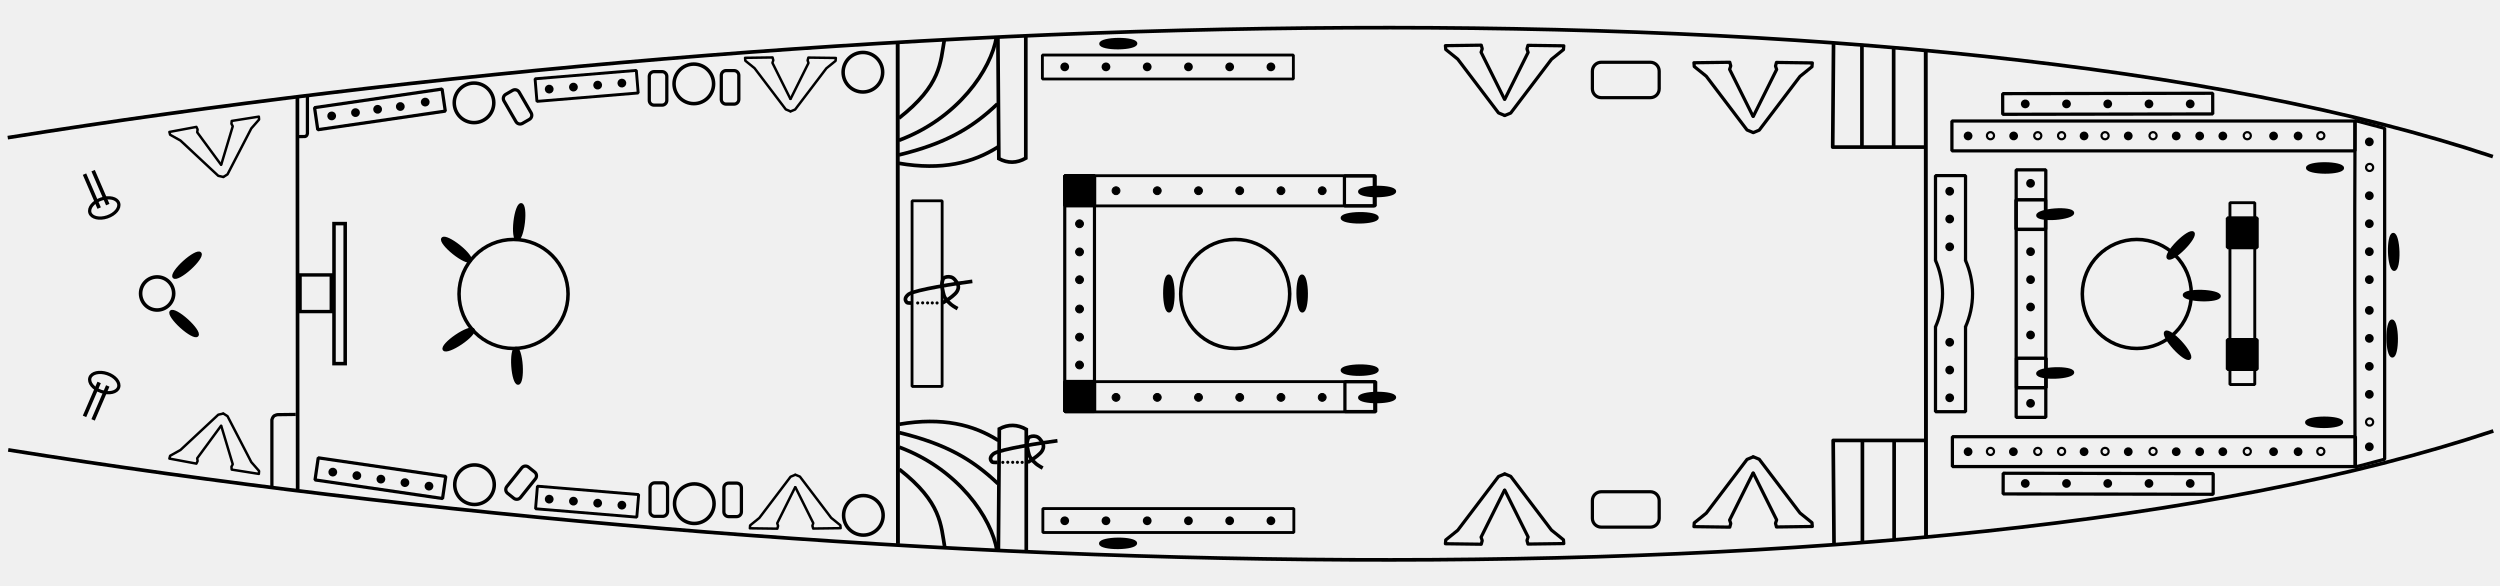
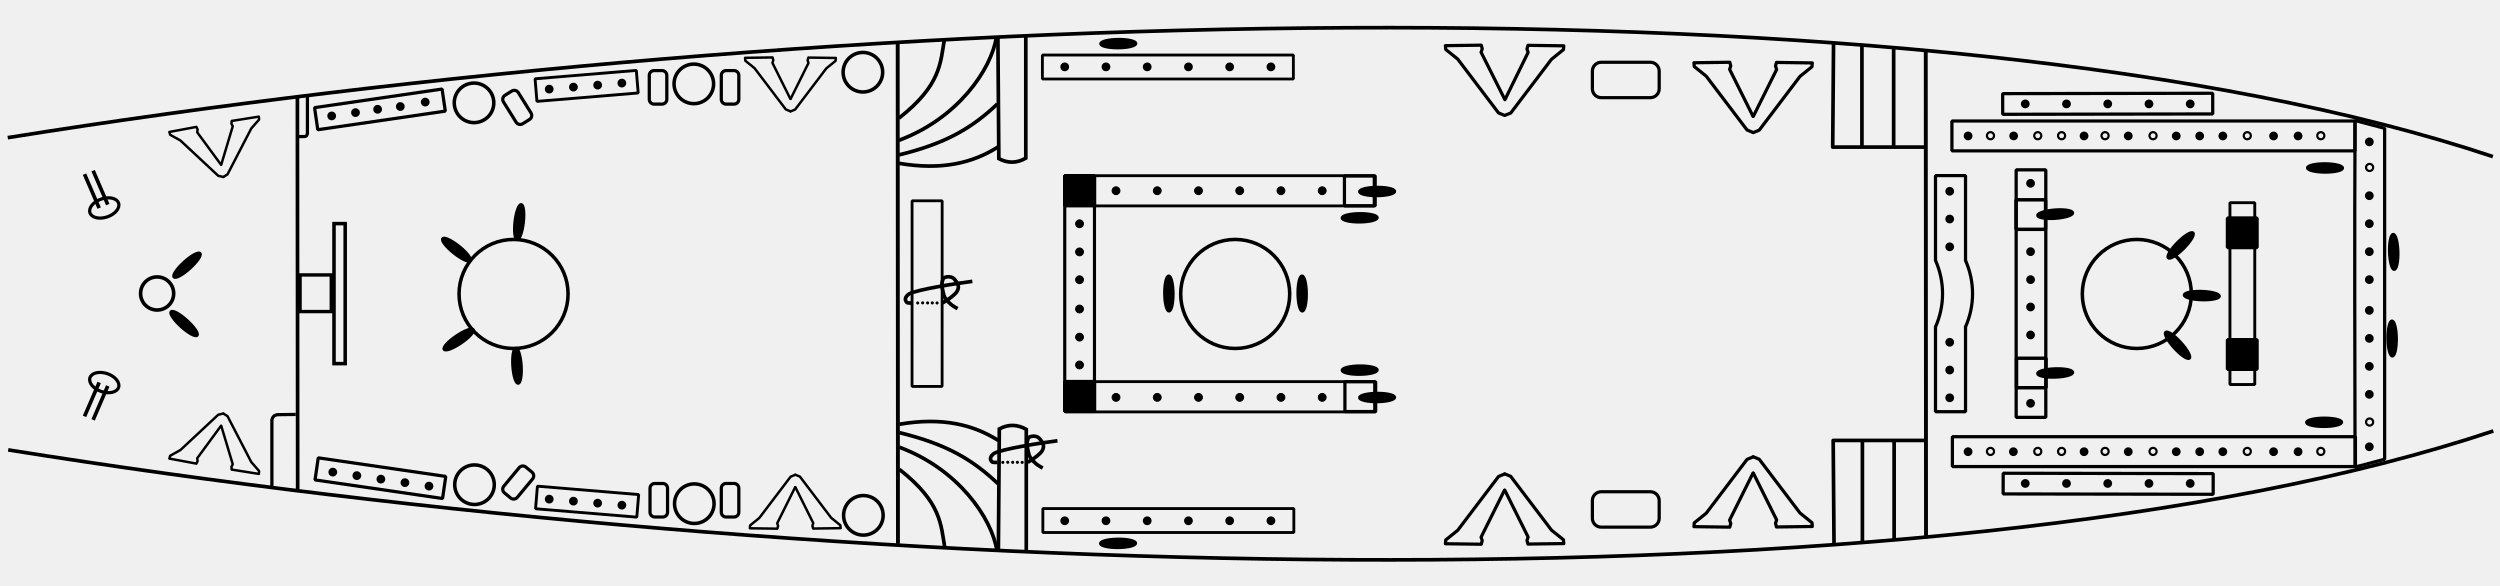
<svg xmlns="http://www.w3.org/2000/svg" xmlns:ns2="https://github.com/jolaf/rigging" xmlns:xlink="http://www.w3.org/1999/xlink" viewBox="-2 -7 679 159" version="1.1" id="svg993" width="724.267" height="169.6">
  <defs id="defs4">
    <ellipse cx="3.207" cy="-579.798" rx="1.126" ry="4.735" id="the_ellipse" style="fill:#000000;fill-rule:evenodd;stroke:#000000;stroke-width:0.88;stroke-linecap:round;stroke-linejoin:round" transform="rotate(89.50973)" />
    <circle style="fill:none;fill-rule:evenodd;stroke:#000000;stroke-width:0.962;stroke-miterlimit:0" id="circle4449" cx="160.871" cy="398.091" r="5.371" />
    <rect id="deckMask" width="220.711" height="146.642" x="277.269" y="-0.809" />
    <circle r="0.974" cy="44.504" cx="602.827" id="nagel-hole" style="fill:none;fill-opacity:1;fill-rule:evenodd;stroke:#000000;stroke-width:0.601;stroke-miterlimit:0;stroke-dasharray:none" transform="rotate(-8.297298)" />
    <circle transform="rotate(-8.297298)" style="fill:#000000;fill-opacity:1;fill-rule:evenodd;stroke:#000000;stroke-width:0.882;stroke-miterlimit:0;stroke-dasharray:none" id="nagel" cx="568.584" cy="234.162" r="0.759" />
+     <rect rx="2.4" y="138.702" x="650.73" height="9.613" width="18.143" id="rect_big" style="fill:#ffffff;fill-opacity:0.001;fill-rule:evenodd;stroke:#000000;stroke-width:0.88;stroke-linecap:round;stroke-linejoin:round" />
+     <rect rx="1.3" y="135.08" x="624.196" height="9.104" width="4.761" id="rect_small" style="fill:#ffffff;fill-opacity:0.001;fill-rule:evenodd;stroke:#000000;stroke-width:0.88;stroke-miterlimit:0.3" />
    <symbol id="mastMask">
      <path d="m 425.113,59.525 c 26.5,26.5 26.5,26.5 26.5,26.5 z" id="path89" />
      <path d="m 451.613,59.525 c -26.5,26.5 -26.5,26.5 -26.5,26.5 z" id="path91" />
    </symbol>
  </defs>
  <g id="layer1" style="display:inline">
    <path id="path4304" d="m 78.845,125.846 -0.072,-106.605" style="fill:none;fill-rule:evenodd;stroke:#000000;stroke-width:1px" />
    <path style="fill:none;fill-rule:evenodd;stroke:#000000;stroke-width:1.056px" d="M 241.884,140.713 241.814,4.288" id="path4288" />
    <path style="fill:none;fill-rule:evenodd;stroke:#000000;stroke-width:0.88;stroke-miterlimit:0" d="m 645.67,27.857 -8.036,-2.125 c -0.162,31.116 -0.062,65.644 0,94.118 l 8.036,-2.125 c 0,-29.956 0,-59.912 0,-89.868 z" id="path4294" />
    <path style="fill:none;fill-rule:evenodd;stroke:#000000;stroke-width:0.88" d="m 81.496,18.931 v 10.38 c -0.175,0.713 -0.438,0.672 -0.685,0.766 l -2.226,0.035" id="path4306" />
    <ellipse style="fill:none;stroke:#000000;stroke-width:0.98;stroke-miterlimit:0.3" id="path4314" cx="40.678" cy="72.707" rx="4.495" ry="4.495" />
    <rect style="fill:none;fill-rule:evenodd;stroke:#000000;stroke-width:0.921" id="rect4317" width="8.482" height="9.949" x="79.496" y="67.672" />
    <rect style="fill:none;fill-rule:evenodd;stroke:#000000;stroke-width:0.961" id="rect4322" width="3.041" height="38.031" x="88.712" y="53.73" />
    <g id="g4332" transform="translate(-36.91926,-367.6302)">
      <path style="fill:none;fill-rule:evenodd;stroke:#000000;stroke-width:0.767;stroke-miterlimit:0" d="m 290.809,415.168 h -8.168 c -0.004,16.806 -0.007,33.613 -0.011,50.419 h 8.168 c 0.004,-16.806 0.007,-33.613 0.011,-50.419 z" id="path4247" />
    </g>
    <path id="path4336" d="m 295.259,104.764 h -8.075 c 0,-21.34 0,-42.68 0,-64.019 h 8.075 c 0,21.34 0,42.68 0,64.019 z" style="fill:none;fill-rule:evenodd;stroke:#000000;stroke-width:0.86;stroke-miterlimit:0" />
    <g id="g4318" transform="translate(-19.5195,-367.6302)">
      <g id="g4299">
        <path style="fill:none;fill-rule:evenodd;stroke:#000000;stroke-width:0.882;stroke-miterlimit:0" d="m 543.2,431.437 v -23.112 h 8.158 v 23.15" id="path4201" />
        <path id="path4211" d="m 551.285,431.226 c 1.304,2.875 1.979,5.997 1.979,9.164 0,3.167 -0.675,6.288 -1.979,9.164" style="fill:none;fill-rule:evenodd;stroke:#000000;stroke-width:0.88;stroke-linejoin:round;stroke-miterlimit:0" />
      </g>
      <g transform="matrix(1,0,0,-1,-1.332961e-5,880.7794)" id="g4305">
        <path id="path4308" d="m 543.2,431.437 v -23.112 h 8.158 v 23.15" style="fill:none;fill-rule:evenodd;stroke:#000000;stroke-width:0.882;stroke-miterlimit:0" />
        <path id="path4312" d="m 543.138,431.226 c 1.304,2.875 1.979,5.997 1.979,9.164 0,3.167 -0.675,6.288 -1.979,9.164" style="fill:none;fill-rule:evenodd;stroke:#000000;stroke-width:0.88;stroke-linejoin:round;stroke-miterlimit:0" />
      </g>
    </g>
    <rect style="fill:none;fill-rule:evenodd;stroke:#000000;stroke-width:0.888;stroke-miterlimit:0" id="rect4326" width="8.047" height="67.236" x="545.591" y="39.122" />
    <circle style="fill:none;fill-rule:evenodd;stroke:#000000;stroke-width:0.962;stroke-miterlimit:0" id="path4330" cx="578.359" cy="72.838" r="14.805" />
    <rect style="fill:none;fill-rule:evenodd;stroke:#000000;stroke-width:0.79;stroke-miterlimit:0" id="rect4333" width="6.742" height="49.382" x="603.653" y="48.055" />
    <path id="path4412" d="m 71.845,125.611 v -18.614 c 0.389,-1.278 0.973,-1.205 1.523,-1.374 l 4.95,-0.062" style="fill:none;fill-rule:evenodd;stroke:#000000;stroke-width:0.88" />
    <circle r="14.805" cy="72.838" cx="333.481" id="circle327" style="fill:none;fill-rule:evenodd;stroke:#000000;stroke-width:0.962;stroke-miterlimit:0" />
    <circle style="fill:none;fill-rule:evenodd;stroke:#000000;stroke-width:0.962;stroke-miterlimit:0" id="circle329" cx="137.481" cy="72.838" r="14.805" />
    <g id="g4449">
      <g style="fill:none;stroke:#000000;stroke-opacity:1" transform="translate(-36.91926,-367.6302)" id="portDrawing">
        <path id="path4399" d="M 37.019,398.018 C 260,362.362 560,352.362 711.979,403.161" style="fill:none;fill-rule:evenodd;stroke:#000000;stroke-width:1px;stroke-opacity:1" />
        <path id="path4286" d="m 305.95,370.636 0.253,33.082 c 2.441,1.306 4.882,1.261 7.324,-0.126 V 370.257" style="fill:none;fill-rule:evenodd;stroke:#000000;stroke-width:1px;stroke-opacity:1" />
        <path id="path4296" d="m 279.055,392.733 c 11.483,-8.995 11.262,-15.064 12.374,-21.466" style="fill:none;fill-rule:evenodd;stroke:#000000;stroke-width:1px;stroke-opacity:1" />
        <path id="path4298" d="m 279.055,398.746 c 16.006,-5.945 25.097,-19.221 26.517,-28.111" style="fill:none;fill-rule:evenodd;stroke:#000000;stroke-width:1px;stroke-opacity:1" />
        <path id="path4300" d="m 279.055,402.708 c 12.562,-3.067 19.688,-7.145 26.769,-13.858" style="fill:none;fill-rule:evenodd;stroke:#000000;stroke-width:1px;stroke-opacity:1" />
        <path id="path4302" d="m 279.055,404.981 c 11.722,2.006 20.149,-0.133 26.895,-4.419" style="fill:none;fill-rule:evenodd;stroke:#000000;stroke-width:1px;stroke-opacity:1" />
        <rect y="393.496" x="565.06" height="8.108" width="109.463" id="rect4158" style="fill:none;fill-rule:evenodd;stroke:#000000;stroke-width:0.88;stroke-miterlimit:0;stroke-opacity:1" />
        <rect transform="matrix(0.9999985,-0.00173311,0.00207909,0.9999978,0,0)" y="387.063" x="578.039" height="5.615" width="57.042" id="rect4272" style="fill:none;fill-rule:evenodd;stroke:#000000;stroke-width:0.88;stroke-linecap:round;stroke-miterlimit:0;stroke-opacity:1" />
        <rect style="fill:none;fill-rule:evenodd;stroke:#000000;stroke-width:0.777;stroke-miterlimit:0;stroke-opacity:1" id="rect4231" width="84.366" height="8.21" x="324.103" y="408.345" />
        <rect y="375.577" x="318.031" height="6.51" width="68.166" id="rect4238" style="fill:none;fill-rule:evenodd;stroke:#000000;stroke-width:0.777;stroke-miterlimit:0;stroke-opacity:1" />
        <rect transform="rotate(-4.735125)" y="395.605" x="148.093" height="6.154" width="27.593" id="rect4267" style="fill:none;fill-rule:evenodd;stroke:#000000;stroke-width:0.787;stroke-miterlimit:0;stroke-opacity:1" />
        <rect transform="rotate(-8.297298)" style="fill:none;fill-rule:evenodd;stroke:#000000;stroke-width:0.88;stroke-miterlimit:0;stroke-opacity:1" id="rect4281" width="35" height="6.061" x="62.831" y="403.152" />
        <rect y="414.902" x="582.484" height="8.012" width="8.012" id="rect4212" style="fill:none;fill-rule:evenodd;stroke:#000000;stroke-width:0.937;stroke-miterlimit:0;stroke-opacity:1" class="filled" />
        <rect style="fill:none;fill-rule:evenodd;stroke:#000000;stroke-width:0.88;stroke-miterlimit:0;stroke-opacity:1" id="rect4227" width="8.109" height="8.109" x="400.07" y="408.425" class="filled" />
        <g id="g4442" transform="translate(36.3188,367.621)">
          <path id="path4436" d="m 496.591,4.622 -0.227,28.342 h 24.941" style="fill:none;fill-rule:evenodd;stroke:#000000;stroke-width:1px;stroke-linecap:butt;stroke-linejoin:round;stroke-opacity:1" />
          <path id="path4438" d="M 512.916,32.737 V 5.982" style="fill:none;fill-rule:evenodd;stroke:#000000;stroke-width:1px;stroke-linecap:butt;stroke-linejoin:miter;stroke-opacity:1" />
          <path id="path4440" d="M 504.3,32.737 V 5.075" style="fill:none;fill-rule:evenodd;stroke:#000000;stroke-width:1px;stroke-linecap:butt;stroke-linejoin:miter;stroke-opacity:1" />
        </g>
        <use x="0" y="0" xlink:href="#circle4449" id="use11166" transform="translate(2.791898,-9.527781)" width="100%" height="100%" />
        <use x="0" y="0" xlink:href="#circle4449" id="use11168" transform="translate(108.4099,-17.84678)" width="100%" height="100%" />
        <use x="0" y="0" xlink:href="#use11168" id="use11170" transform="translate(-45.92,3.166)" width="100%" height="100%" />
      </g>
    </g>
    <use height="100%" width="100%" y="0" x="0" id="use405" transform="matrix(1,0,0,-1,0.1294417,145.5797)" xlink:href="#portDrawing" />
    <path id="path4434" d="M 521.106,139.171 521.036,6.747" style="fill:none;fill-rule:evenodd;stroke:#000000;stroke-width:1.056px" />
  </g>
  <g id="layer2" style="display:none">
    <g id="deckMasks" class="modeDependent which" style="fill:#ffffff">
      <use id="use758" xlink:href="#deckMask" class="deckMask" ns2:deck="fore" transform="matrix(0.8053231,0,0,1,274.6892,0)" x="0" y="0" width="100%" height="100%" />
      <use id="use760" xlink:href="#deckMask" class="deckMask" ns2:deck="main" x="0" y="0" width="100%" height="100%" />
      <use id="use668" xlink:href="#deckMask" class="deckMask" ns2:deck="stern" transform="matrix(1.2558,0,0,1,-348.0425,0)" x="0" y="0" width="100%" height="100%" />
    </g>
  </g>
  <g id="layer3" style="display:none">
    <g id="mastMasks" class="modeDependent where" style="stroke:#ff0000">
      <use id="use89" xlink:href="#mastMask" class="mastMask" ns2:mast="fore" transform="translate(140)" x="0" y="0" width="100%" height="100%" />
      <use id="use336" xlink:href="#mastMask" class="mastMask" ns2:mast="main" transform="translate(-104.8899)" x="0" y="0" width="100%" height="100%" />
      <use id="use338" xlink:href="#mastMask" class="mastMask" ns2:mast="mizzen" transform="translate(-300.9661)" x="0" y="0" width="100%" height="100%" />
    </g>
  </g>
  <g id="layer4" style="display:inline">
    <g id="points" transform="translate(0.02029647,-7.1415848e-6)">
      <g ns2:deck="fore" ns2:side="port" ns2:rail="frontRail" id="g4296" ns2:isAcross="true">
        <use x="0" y="0" xlink:href="#nagel" id="use4878" transform="translate(45.06558,-80.70723)" width="100%" height="100%" />
        <use x="0" y="0" xlink:href="#nagel" id="use4880" transform="translate(45.06558,-88.3066)" width="100%" height="100%" />
        <use x="0" y="0" xlink:href="#nagel" id="use4882" transform="translate(45.06558,-95.90691)" width="100%" height="100%" />
        <use x="0" y="0" xlink:href="#nagel" id="use4886" transform="translate(45.06554,-103.5072)" width="100%" height="100%" />
        <use x="0" y="0" xlink:href="#nagel-hole" id="use4884" transform="translate(38.62439,81.43331)" width="100%" height="100%" />
        <use x="0" y="0" xlink:href="#nagel" id="use4888" transform="translate(45.06554,-118.1322)" width="100%" height="100%" />
      </g>
      <g ns2:deck="fore" ns2:side="starboard" ns2:rail="frontRail" id="g4312" transform="translate(3.1976551e-4,38.75001)" ns2:isAcross="true">
        <use x="0" y="0" xlink:href="#nagel" id="use4892" transform="translate(45.06545,-111.1068)" width="100%" height="100%" />
        <use x="0" y="0" xlink:href="#nagel" id="use4894" transform="translate(45.06545,-103.5065)" width="100%" height="100%" />
        <use x="0" y="0" xlink:href="#nagel" id="use4896" transform="translate(45.06545,-95.90717)" width="100%" height="100%" />
        <use x="0" y="0" xlink:href="#nagel" id="use4898" transform="translate(45.06545,-88.30685)" width="100%" height="100%" />
        <use x="0" y="0" xlink:href="#nagel-hole" id="use4900" transform="translate(38.62456,111.8332)" width="100%" height="100%" />
        <use x="0" y="0" xlink:href="#nagel" id="use4902" transform="translate(45.06545,-74.06998)" width="100%" height="100%" />
      </g>
      <g ns2:deck="fore" ns2:side="port" ns2:rail="behindFront" id="g1143" transform="rotate(-37.87483,414.6193,-760.7397)">
        <use x="0" y="0" xlink:href="#the_ellipse" id="use4877" transform="rotate(-53.25751,370.2347,499.1953)" width="100%" height="100%" />
      </g>
      <g ns2:deck="fore" ns2:side="starboard" ns2:rail="behindFront" id="g1167" transform="translate(554.9175,48.18062)">
        <use x="0" y="0" xlink:href="#the_ellipse" id="use4881" transform="rotate(-90.10388,355.5147,260.5783)" width="100%" height="100%" />
      </g>
      <g ns2:deck="fore" ns2:side="port" ns2:rail="backRail" id="g4384" ns2:isAcross="true" transform="translate(17.20024)">
        <use x="0" y="0" xlink:href="#nagel" id="use4905" transform="translate(-86.10301,-89.62372)" width="100%" height="100%" />
        <use x="0" y="0" xlink:href="#nagel" id="use4907" transform="translate(-86.10301,-97.16685)" width="100%" height="100%" />
        <use x="0" y="0" xlink:href="#nagel" id="use4909" transform="translate(-86.10301,-104.7072)" width="100%" height="100%" />
      </g>
      <g ns2:deck="fore" ns2:side="starboard" ns2:rail="backRail" id="g4349" transform="translate(17.20025,41.0122)" ns2:isAcross="true">
        <use x="0" y="0" xlink:href="#nagel" id="use4912" transform="translate(-86.10301,-104.7065)" width="100%" height="100%" />
        <use x="0" y="0" xlink:href="#nagel" id="use4914" transform="translate(-86.10301,-97.16717)" width="100%" height="100%" />
        <use x="0" y="0" xlink:href="#nagel" id="use4916" transform="translate(-86.10301,-89.62686)" width="100%" height="100%" />
      </g>
      <g ns2:deck="fore" ns2:side="port" ns2:rail="sideRail" id="g4304" transform="translate(1.400599,0.1400599)">
        <use x="0" y="0" xlink:href="#nagel-hole" id="use4812" transform="translate(23.97105,72.67305)" width="100%" height="100%" />
        <use x="0" y="0" xlink:href="#nagel" id="use4814" transform="translate(24.31282,-119.867)" width="100%" height="100%" />
        <use x="0" y="0" xlink:href="#nagel" id="use4816" transform="translate(17.65657,-119.867)" width="100%" height="100%" />
        <use x="0" y="0" xlink:href="#nagel-hole" id="use4818" transform="translate(4.002294,72.67305)" width="100%" height="100%" />
        <use x="0" y="0" xlink:href="#nagel" id="use4820" transform="translate(3.875334,-119.867)" width="100%" height="100%" />
        <use x="0" y="0" xlink:href="#nagel" id="use4822" transform="translate(-2.405914,-119.867)" width="100%" height="100%" />
        <use x="0" y="0" xlink:href="#nagel" id="use4824" transform="translate(-8.780914,-119.867)" width="100%" height="100%" />
        <use x="0" y="0" xlink:href="#nagel-hole" id="use4826" transform="translate(-21.59146,72.67305)" width="100%" height="100%" />
        <use x="0" y="0" xlink:href="#nagel" id="use4828" transform="translate(-21.81217,-119.8764)" width="100%" height="100%" />
        <use x="0" y="0" xlink:href="#nagel-hole" id="use4830" transform="translate(-34.62271,72.67306)" width="100%" height="100%" />
        <use x="0" y="0" xlink:href="#nagel" id="use4832" transform="translate(-33.81217,-119.8764)" width="100%" height="100%" />
        <use x="0" y="0" xlink:href="#nagel-hole" id="use4834" transform="translate(-46.43521,72.67306)" width="100%" height="100%" />
        <use x="0" y="0" xlink:href="#nagel-hole" id="use4836" transform="translate(-52.90396,72.67306)" width="100%" height="100%" />
        <use x="0" y="0" xlink:href="#nagel-hole" id="use4838" transform="translate(-65.74769,72.67306)" width="100%" height="100%" />
        <use x="0" y="0" xlink:href="#nagel" id="use4840" transform="translate(-52.93717,-119.8763)" width="100%" height="100%" />
        <use x="0" y="0" xlink:href="#nagel" id="use4842" transform="translate(-65.31218,-119.8763)" width="100%" height="100%" />
      </g>
      <g ns2:deck="fore" ns2:side="starboard" ns2:rail="sideRail" id="g4294" transform="translate(3.4263092e-4,85.75002)">
        <use x="0" y="0" xlink:href="#nagel-hole" id="use4798" transform="translate(25.37137,72.81337)" width="100%" height="100%" />
        <use x="0" y="0" xlink:href="#nagel" id="use4800" transform="translate(25.71312,-119.7265)" width="100%" height="100%" />
        <use x="0" y="0" xlink:href="#nagel" id="use4802" transform="translate(19.05686,-119.7265)" width="100%" height="100%" />
        <use x="0" y="0" xlink:href="#nagel-hole" id="use4806" transform="translate(5.402808,72.81338)" width="100%" height="100%" />
        <use x="0" y="0" xlink:href="#nagel" id="use4804" transform="translate(5.275619,-119.7265)" width="100%" height="100%" />
        <use x="0" y="0" xlink:href="#nagel" id="use4808" transform="translate(-1.00534,-119.7266)" width="100%" height="100%" />
        <use x="0" y="0" xlink:href="#nagel" id="use4810" transform="translate(-7.38034,-119.7266)" width="100%" height="100%" />
        <use x="0" y="0" xlink:href="#nagel-hole" id="use4813" transform="translate(-20.19094,72.81338)" width="100%" height="100%" />
        <use x="0" y="0" xlink:href="#nagel" id="use4815" transform="translate(-20.41159,-119.7266)" width="100%" height="100%" />
        <use x="0" y="0" xlink:href="#nagel-hole" id="use4817" transform="translate(-33.22219,72.81338)" width="100%" height="100%" />
        <use x="0" y="0" xlink:href="#nagel" id="use4819" transform="translate(-32.41159,-119.7266)" width="100%" height="100%" />
        <use x="0" y="0" xlink:href="#nagel-hole" id="use4821" transform="translate(-45.03469,72.81338)" width="100%" height="100%" />
        <use x="0" y="0" xlink:href="#nagel-hole" id="use4823" transform="translate(-51.50344,72.81338)" width="100%" height="100%" />
        <use x="0" y="0" xlink:href="#nagel" id="use4825" transform="translate(-51.61159,-119.7266)" width="100%" height="100%" />
        <use x="0" y="0" xlink:href="#nagel-hole" id="use4827" transform="translate(-64.34718,72.81338)" width="100%" height="100%" />
        <use x="0" y="0" xlink:href="#nagel" id="use4829" transform="translate(-63.91161,-119.7266)" width="100%" height="100%" />
      </g>
      <g transform="translate(-36.93956,-367.6305)" id="g5102" ns2:deck="fore" ns2:side="port" ns2:rail="shroudsRail">
        <use x="0" y="0" xlink:href="#nagel" id="use4845" transform="translate(-11.4442,239.1933)" width="100%" height="100%" />
        <use x="0" y="0" xlink:href="#nagel" id="use4847" transform="translate(-0.24389,239.1933)" width="100%" height="100%" />
        <use x="0" y="0" xlink:href="#nagel" id="use4849" transform="translate(10.95642,239.1933)" width="100%" height="100%" />
        <use x="0" y="0" xlink:href="#nagel" id="use4851" transform="translate(22.15579,239.1933)" width="100%" height="100%" />
        <use x="0" y="0" xlink:href="#nagel" id="use4853" transform="translate(33.3561,239.1933)" width="100%" height="100%" />
      </g>
      <g ns2:side="starboard" ns2:rail="shroudsRail" ns2:deck="fore" id="g4282" transform="translate(-36.93921,-264.5465)">
        <use x="0" y="0" xlink:href="#nagel" id="use4833" transform="translate(33.35702,239.193)" width="100%" height="100%" />
        <use x="0" y="0" xlink:href="#nagel" id="use4835" transform="translate(22.15671,239.193)" width="100%" height="100%" />
        <use x="0" y="0" xlink:href="#nagel" id="use4837" transform="translate(10.9564,239.193)" width="100%" height="100%" />
        <use x="0" y="0" xlink:href="#nagel" id="use4839" transform="translate(-0.243916,239.193)" width="100%" height="100%" />
        <use x="0" y="0" xlink:href="#nagel" id="use4841" transform="translate(-11.44329,239.193)" width="100%" height="100%" />
      </g>
      <g id="g826" ns2:rail="onDeckFront" ns2:side="port" ns2:deck="fore" transform="rotate(-36.82482,379.7464,-782.5395)">
        <use x="0" y="0" xlink:href="#the_ellipse" id="use4869" transform="rotate(37.61055,295.1683,-711.5751)" width="100%" height="100%" />
      </g>
      <g transform="translate(544,80.45711)" ns2:deck="fore" ns2:side="starboard" ns2:rail="onDeckFront" id="g830">
        <use x="0" y="0" xlink:href="#the_ellipse" id="use4872" transform="rotate(0.2410182,-6560.32,-117563.42)" width="100%" height="100%" />
      </g>
      <g ns2:deck="fore" ns2:side="port" ns2:rail="frontFists" id="g1149">
        <rect style="fill:#000000;fill-rule:evenodd;stroke:#000000;stroke-width:0.937;stroke-miterlimit:0" id="rect4199" width="8.012" height="8.012" x="639.91" y="419.847" transform="translate(-36.93956,-367.6302)" />
      </g>
      <g ns2:deck="fore" ns2:side="starboard" ns2:rail="frontFists" id="g1170">
        <rect y="85.275" x="602.97" height="8.012" width="8.012" id="rect4327" style="fill:#000000;fill-rule:evenodd;stroke:#000000;stroke-width:0.937;stroke-miterlimit:0" />
      </g>
      <g ns2:deck="fore" ns2:side="port" ns2:rail="backPillars" id="g1152" transform="rotate(-40.3728,556.1667,51.16615)">
        <use x="0" y="0" xlink:href="#the_ellipse" id="use4852" transform="rotate(-143.4218,576.7309,28.61204)" width="100%" height="100%" />
      </g>
      <g ns2:deck="fore" ns2:side="starboard" ns2:rail="backPillars" id="g1179" transform="rotate(-39.45442,556.1674,94.29907)">
        <use x="0" y="0" xlink:href="#the_ellipse" id="use4857" transform="rotate(37.99271,428.4772,11.94186)" width="100%" height="100%" />
      </g>
      <g ns2:deck="fore" ns2:side="port" ns2:rail="behindMastRail" id="g4334" ns2:isAcross="true">
        <use x="0" y="0" xlink:href="#nagel" id="use4920" transform="translate(-46.9437,-80.70716)" width="100%" height="100%" />
        <use x="0" y="0" xlink:href="#nagel" id="use4922" transform="translate(-46.9437,-88.30653)" width="100%" height="100%" />
        <use x="0" y="0" xlink:href="#nagel" id="use4924" transform="translate(-46.9437,-106.8681)" width="100%" height="100%" />
      </g>
      <g ns2:deck="fore" ns2:side="starboard" ns2:rail="behindMastRail" id="g4339" transform="matrix(1,0,0,-1,3.4200031e-4,145.33)" ns2:isAcross="true">
        <use x="0" y="0" xlink:href="#nagel" id="use4927" transform="translate(-46.9437,-80.70697)" width="100%" height="100%" />
        <use x="0" y="0" xlink:href="#nagel" id="use4929" transform="translate(-46.9437,-88.30634)" width="100%" height="100%" />
        <use x="0" y="0" xlink:href="#nagel" id="use4931" transform="translate(-46.9437,-106.8679)" width="100%" height="100%" />
      </g>
      <g ns2:deck="fore" ns2:rail="atMastFront" ns2:side="center" id="g1173" transform="rotate(-32.90732,595.9848,73.28352)">
        <use x="0" y="0" xlink:href="#the_ellipse" id="use4860" transform="rotate(35.2787,469.901,61.20751)" width="100%" height="100%" />
      </g>
      <g ns2:deck="fore" ns2:side="port" ns2:rail="atMastSide" id="g1146" transform="rotate(-32.86643,586.852,60.65819)">
        <use x="0" y="0" xlink:href="#the_ellipse" id="use4863" transform="rotate(-11.81596,891.4218,-20.48324)" width="100%" height="100%" />
      </g>
      <g ns2:deck="fore" ns2:side="starboard" ns2:rail="atMastSide" id="g1176" transform="rotate(-42.01908,592.0055,85.76763)">
        <use x="0" y="0" xlink:href="#the_ellipse" id="use4866" transform="rotate(-89.96514,627.8904,36.70499)" width="100%" height="100%" />
      </g>
      <g ns2:deck="main" ns2:side="port" ns2:rail="bulwark" id="g4357">
        <g id="g4215" transform="translate(-103.9038,-375.3088)">
-           <path id="path4217" d="m 510.58,395.264 6.339,-12.723 -0.312,-0.938 0.268,-0.982 9.732,0.134 -0.089,1.027 -3.259,2.634 -11.071,14.598 -1.607,0.67" style="fill:#ffffff;fill-opacity:0.001;fill-rule:evenodd;stroke:#000000;stroke-width:0.88;stroke-linecap:round;stroke-linejoin:round" />
-           <path style="fill:#ffffff;fill-opacity:0.001;fill-rule:evenodd;stroke:#000000;stroke-width:0.88;stroke-linecap:round;stroke-linejoin:round" d="m 510.485,395.219 -6.339,-12.723 0.312,-0.938 -0.268,-0.982 -9.732,0.134 0.089,1.027 3.259,2.634 11.071,14.598 1.607,0.67" id="path4219" />
-         </g>
-         <rect rx="2.4" y="377.541" x="467.411" height="9.613" width="18.143" id="rect4221" style="fill:#ffffff;fill-opacity:0.001;fill-rule:evenodd;stroke:#000000;stroke-width:0.88;stroke-linecap:round;stroke-linejoin:round" transform="translate(-36.93956,-367.6302)" />
+           <path style="fill:#ffffff;fill-opacity:0.001;fill-rule:evenodd;stroke:#000000;stroke-width:0.88;stroke-linecap:round;stroke-linejoin:round" d="m 508.878,398.969 -11.071,-14.598 -3.259,-2.634 -0.089,-1.027 9.732,-0.134 0.268,0.982 -0.312,0.938 6.476,12.89 6.297,-12.845 -0.312,-0.938 0.268,-0.982 9.732,0.134 -0.089,1.027 -3.259,2.634 -11.071,14.598 -1.655,0.647 z" id="path4219" />
+         </g>
        <g transform="translate(-36.40384,-370.6659)" id="g4211">
          <path style="fill:#ffffff;fill-opacity:0.001;fill-rule:evenodd;stroke:#000000;stroke-width:0.88;stroke-linecap:round;stroke-linejoin:round" d="m 510.58,395.264 6.339,-12.723 -0.312,-0.938 0.268,-0.982 9.732,0.134 -0.089,1.027 -3.259,2.634 -11.071,14.598 -1.607,0.67" id="path4205" />
          <path id="path4209" d="m 510.485,395.219 -6.339,-12.723 0.312,-0.938 -0.268,-0.982 -9.732,0.134 0.089,1.027 3.259,2.634 11.071,14.598 1.607,0.67" style="fill:#ffffff;fill-opacity:0.001;fill-rule:evenodd;stroke:#000000;stroke-width:0.88;stroke-linecap:round;stroke-linejoin:round" />
        </g>
+         <use x="0" y="0" xlink:href="#rect_big" id="use4809" transform="translate(-220.259,-128.7919)" width="100%" height="100%" />
      </g>
      <g ns2:deck="main" ns2:side="starboard" ns2:rail="bulwark" id="g4367" transform="matrix(1,0,0,-1,1.0610231e-4,146.0804)">
        <g transform="translate(-103.9038,-375.3088)" id="g4375">
          <path style="fill:#ffffff;fill-opacity:0.001;fill-rule:evenodd;stroke:#000000;stroke-width:0.88;stroke-linecap:round;stroke-linejoin:round" d="m 510.58,395.264 6.339,-12.723 -0.312,-0.938 0.268,-0.982 9.732,0.134 -0.089,1.027 -3.259,2.634 -11.071,14.598 -1.607,0.67" id="path4377" />
          <path id="path4379" d="m 510.485,395.219 -6.339,-12.723 0.312,-0.938 -0.268,-0.982 -9.732,0.134 0.089,1.027 3.259,2.634 11.071,14.598 1.607,0.67" style="fill:#ffffff;fill-opacity:0.001;fill-rule:evenodd;stroke:#000000;stroke-width:0.88;stroke-linecap:round;stroke-linejoin:round" />
        </g>
-         <rect transform="translate(-36.93956,-367.6302)" style="fill:#ffffff;fill-opacity:0.001;fill-rule:evenodd;stroke:#000000;stroke-width:0.88;stroke-linecap:round;stroke-linejoin:round" id="rect4381" width="18.143" height="9.613" x="467.411" y="377.541" rx="2.4" />
+         <use x="0" y="0" xlink:href="#rect_big" id="use4850" transform="translate(-220.259,-128.7921)" width="100%" height="100%" />
        <g id="g4369" transform="translate(-36.40384,-370.6659)">
          <path id="path4371" d="m 510.58,395.264 6.339,-12.723 -0.312,-0.938 0.268,-0.982 9.732,0.134 -0.089,1.027 -3.259,2.634 -11.071,14.598 -1.607,0.67" style="fill:#ffffff;fill-opacity:0.001;fill-rule:evenodd;stroke:#000000;stroke-width:0.88;stroke-linecap:round;stroke-linejoin:round" />
          <path style="fill:#ffffff;fill-opacity:0.001;fill-rule:evenodd;stroke:#000000;stroke-width:0.88;stroke-linecap:round;stroke-linejoin:round" d="m 510.485,395.219 -6.339,-12.723 0.312,-0.938 -0.268,-0.982 -9.732,0.134 0.089,1.027 3.259,2.634 11.071,14.598 1.607,0.67" id="path4373" />
        </g>
      </g>
      <g ns2:deck="main" ns2:side="port" ns2:rail="sideRail" id="g4358">
        <use x="0" y="0" xlink:href="#nagel" id="use1167" transform="translate(-309.2641,-138.4964)" width="100%" height="100%" />
        <use x="0" y="0" xlink:href="#use1167" id="use1169" transform="translate(11.20031)" width="100%" height="100%" />
        <use x="0" y="0" xlink:href="#use1169" id="use1171" width="100%" height="100%" transform="translate(11.20031)" />
        <use x="0" y="0" xlink:href="#use1171" id="use1173" width="100%" height="100%" transform="translate(11.19937)" />
        <use x="0" y="0" xlink:href="#use1173" id="use1175" width="100%" height="100%" transform="translate(11.20031)" />
        <use x="0" y="0" xlink:href="#use1175" id="use1177" width="100%" height="100%" transform="translate(11.20031)" />
      </g>
      <g ns2:deck="main" ns2:side="starboard" ns2:rail="sideRail" id="g4383" transform="translate(2.8753596e-4,123.2827)">
        <use x="0" y="0" xlink:href="#nagel" id="use1180" transform="translate(-309.2644,-138.497)" width="100%" height="100%" />
        <use x="0" y="0" xlink:href="#use1180" id="use1182" transform="translate(11.20031)" width="100%" height="100%" />
        <use x="0" y="0" xlink:href="#use1182" id="use1184" width="100%" height="100%" transform="translate(11.20031)" />
        <use x="0" y="0" xlink:href="#use1184" id="use1186" width="100%" height="100%" transform="translate(11.19937)" />
        <use x="0" y="0" xlink:href="#use1186" id="use1188" width="100%" height="100%" transform="translate(11.20031)" />
        <use x="0" y="0" xlink:href="#use1188" id="use1190" width="100%" height="100%" transform="translate(11.20031)" />
      </g>
      <g ns2:deck="main" ns2:side="port" ns2:rail="aboveRail" id="g1155">
        <use x="0" y="0" xlink:href="#the_ellipse" id="use4885" transform="translate(-278.0968,6.603804)" width="100%" height="100%" />
      </g>
      <g ns2:deck="main" ns2:side="starboard" ns2:rail="aboveRail" id="g1191">
        <use x="0" y="0" xlink:href="#the_ellipse" id="use4889" transform="translate(-278.1591,142.3304)" width="100%" height="100%" />
      </g>
      <g ns2:deck="main" ns2:side="port" ns2:rail="frontPillars" id="g1161">
        <use x="0" y="0" xlink:href="#the_ellipse" id="use4893" transform="translate(-207.8016,46.76724)" width="100%" height="100%" />
      </g>
      <g ns2:deck="main" ns2:side="starboard" ns2:rail="frontPillars" id="g1182">
        <use x="0" y="0" xlink:href="#the_ellipse" id="use4904" transform="translate(-207.8016,102.7172)" width="100%" height="100%" />
      </g>
      <g ns2:deck="main" ns2:side="port" ns2:rail="onDeckFront" id="g1164">
        <use x="0" y="0" xlink:href="#the_ellipse" id="use4897" transform="translate(-212.5341,53.91005)" width="100%" height="100%" />
      </g>
      <g ns2:deck="main" ns2:side="starboard" ns2:rail="onDeckFront" id="g1185">
        <use x="0" y="0" xlink:href="#the_ellipse" id="use4901" transform="translate(-212.5341,95.28474)" width="100%" height="100%" />
      </g>
      <g ns2:deck="main" ns2:side="port" ns2:rail="backFists" id="g1158">
        <rect y="408.336" x="324.097" height="8.109" width="8.109" id="rect4213" style="fill:#000000;fill-rule:evenodd;stroke:#000000;stroke-width:0.88;stroke-miterlimit:0" transform="translate(-36.93956,-367.6302)" />
      </g>
      <g ns2:deck="main" ns2:side="starboard" ns2:rail="backFists" id="g1188">
        <rect style="fill:#000000;fill-rule:evenodd;stroke:#000000;stroke-width:0.88;stroke-miterlimit:0" id="rect4423" width="8.109" height="8.109" x="287.157" y="96.606" />
      </g>
      <g ns2:deck="main" ns2:side="port" ns2:rail="behindMastRail" id="g4374" ns2:isAcross="true">
        <circle r="1.067" cy="436.607" cx="328.12" id="circle4234" style="fill:#000000;fill-rule:evenodd;stroke:#000000;stroke-width:0.266;stroke-miterlimit:2.9" transform="translate(-36.93956,-367.6302)" />
        <circle style="fill:#000000;fill-rule:evenodd;stroke:#000000;stroke-width:0.266;stroke-miterlimit:2.9" id="circle4243" cx="328.12" cy="429.047" r="1.067" transform="translate(-36.93956,-367.6302)" />
        <circle r="1.067" cy="421.407" cx="328.12" id="circle4245" style="fill:#000000;fill-rule:evenodd;stroke:#000000;stroke-width:0.266;stroke-miterlimit:2.9" transform="translate(-36.93956,-367.6302)" />
      </g>
      <g ns2:deck="main" ns2:side="starboard" ns2:rail="behindMastRail" id="g4415" transform="translate(0,23.1497)" ns2:isAcross="true">
        <circle transform="translate(-36.93956,-367.6302)" style="fill:#000000;fill-rule:evenodd;stroke:#000000;stroke-width:0.266;stroke-miterlimit:2.9" id="circle4421" cx="328.12" cy="421.407" r="1.067" />
        <circle transform="translate(-36.93956,-367.6302)" r="1.067" cy="429.047" cx="328.12" id="circle4419" style="fill:#000000;fill-rule:evenodd;stroke:#000000;stroke-width:0.266;stroke-miterlimit:2.9" />
        <circle transform="translate(-36.93956,-367.6302)" style="fill:#000000;fill-rule:evenodd;stroke:#000000;stroke-width:0.266;stroke-miterlimit:2.9" id="circle4417" cx="328.12" cy="436.607" r="1.067" />
      </g>
      <g ns2:deck="main" ns2:side="port" ns2:rail="sideMastRail" id="g4366">
        <circle style="fill:#000000;fill-rule:evenodd;stroke:#000000;stroke-width:0.266;stroke-miterlimit:2.9" id="circle4217" cx="338.03" cy="412.432" r="1.067" transform="translate(-36.93956,-367.6302)" />
        <circle r="1.067" cy="412.432" cx="349.23" id="circle4216" style="fill:#000000;fill-rule:evenodd;stroke:#000000;stroke-width:0.266;stroke-miterlimit:2.9" transform="translate(-36.93956,-367.6302)" />
        <circle style="fill:#000000;fill-rule:evenodd;stroke:#000000;stroke-width:0.266;stroke-miterlimit:2.9" id="circle4218" cx="360.43" cy="412.432" r="1.067" transform="translate(-36.93956,-367.6302)" />
        <circle r="1.067" cy="412.432" cx="371.63" id="circle4220" style="fill:#000000;fill-rule:evenodd;stroke:#000000;stroke-width:0.266;stroke-miterlimit:2.9" transform="translate(-36.93956,-367.6302)" />
        <circle style="fill:#000000;fill-rule:evenodd;stroke:#000000;stroke-width:0.266;stroke-miterlimit:2.9" id="circle4223" cx="382.83" cy="412.432" r="1.067" transform="translate(-36.93956,-367.6302)" />
        <circle r="1.067" cy="412.432" cx="394.03" id="circle4225" style="fill:#000000;fill-rule:evenodd;stroke:#000000;stroke-width:0.266;stroke-miterlimit:2.9" transform="translate(-36.93956,-367.6302)" />
      </g>
      <g ns2:deck="main" ns2:side="starboard" ns2:rail="sideMastRail" id="g4397" transform="translate(2.9652077e-4,56.12501)">
        <circle transform="translate(-36.93956,-367.6302)" r="1.067" cy="412.432" cx="338.03" id="circle4399" style="fill:#000000;fill-rule:evenodd;stroke:#000000;stroke-width:0.266;stroke-miterlimit:2.9" />
        <circle transform="translate(-36.93956,-367.6302)" style="fill:#000000;fill-rule:evenodd;stroke:#000000;stroke-width:0.266;stroke-miterlimit:2.9" id="circle4401" cx="349.23" cy="412.432" r="1.067" />
        <circle transform="translate(-36.93956,-367.6302)" r="1.067" cy="412.432" cx="360.43" id="circle4403" style="fill:#000000;fill-rule:evenodd;stroke:#000000;stroke-width:0.266;stroke-miterlimit:2.9" />
        <circle transform="translate(-36.93956,-367.6302)" style="fill:#000000;fill-rule:evenodd;stroke:#000000;stroke-width:0.266;stroke-miterlimit:2.9" id="circle4405" cx="371.63" cy="412.432" r="1.067" />
        <circle transform="translate(-36.93956,-367.6302)" r="1.067" cy="412.432" cx="382.83" id="circle4407" style="fill:#000000;fill-rule:evenodd;stroke:#000000;stroke-width:0.266;stroke-miterlimit:2.9" />
        <circle transform="translate(-36.93956,-367.6302)" style="fill:#000000;fill-rule:evenodd;stroke:#000000;stroke-width:0.266;stroke-miterlimit:2.9" id="circle4409" cx="394.03" cy="412.432" r="1.067" />
      </g>
      <g ns2:deck="main" ns2:rail="atMastFront" ns2:side="center" id="g1194">
        <use x="0" y="0" xlink:href="#the_ellipse" id="use4911" transform="rotate(90,428.4881,-78.59684)" width="100%" height="100%" />
      </g>
      <g ns2:deck="main" ns2:rail="atMastBack" ns2:side="center" id="g1197">
        <use x="0" y="0" xlink:href="#the_ellipse" id="use4908" transform="rotate(90,410.3882,-96.69668)" width="100%" height="100%" />
      </g>
      <g ns2:deck="stern" ns2:rail="atFront" ns2:side="center" id="g4276" transform="translate(-36.62388,-385.82)">
        <g transform="translate(-0.03156727,0.06313453)" id="g4268">
          <circle style="fill:#000000;fill-rule:evenodd;stroke:#000000;stroke-width:0;stroke-miterlimit:0" id="path4253" cx="283.884" cy="461.044" r="0.426" />
          <circle r="0.426" cy="461.013" cx="285.226" id="circle4255" style="fill:#000000;fill-rule:evenodd;stroke:#000000;stroke-width:0;stroke-miterlimit:0" />
          <circle style="fill:#000000;fill-rule:evenodd;stroke:#000000;stroke-width:0;stroke-miterlimit:0" id="circle4257" cx="286.568" cy="461.028" r="0.426" />
          <circle r="0.426" cy="461.028" cx="287.846" id="circle4259" style="fill:#000000;fill-rule:evenodd;stroke:#000000;stroke-width:0;stroke-miterlimit:0" />
          <circle style="fill:#000000;fill-rule:evenodd;stroke:#000000;stroke-width:0;stroke-miterlimit:0" id="circle4261" cx="289.14" cy="461.044" r="0.426" />
          <path style="fill:none;fill-rule:evenodd;stroke:#000000;stroke-width:1px" d="m 298.721,455.173 c -3.993,0.489 -15.46,2.284 -17.267,3.472 -0.874,0.684 -1.281,1.456 -0.505,2.273 0.295,0.218 1.515,0.126 1.515,0.126" id="path4249" />
          <path id="path4251" d="m 290.64,461.044 c 0,0 1.792,-1.092 2.589,-1.768 0.499,-0.424 1.088,-0.913 1.357,-1.421 0.27,-0.508 0.393,-0.888 0.316,-1.452 -0.077,-0.564 -0.8,-1.72 -1.438,-2.147 -0.638,-0.427 -1.581,-0.414 -2.192,-0.158 -0.612,0.256 -0.566,0.713 -0.758,1.357 -0.191,0.644 0.115,1.993 0.284,2.715 0.169,0.722 0.251,1.043 0.6,1.61 0.349,0.567 0.988,1.204 1.547,1.673 0.559,0.469 1.768,1.136 1.768,1.136" style="fill:none;fill-rule:evenodd;stroke:#000000;stroke-width:1px" />
        </g>
      </g>
      <g transform="translate(-13.50777,-342.5271)" id="g808" ns2:side="starboard" ns2:rail="aboveLadder" ns2:deck="stern">
        <g id="g804" transform="translate(-0.03156727,0.06313453)">
          <circle r="0.426" cy="461.044" cx="283.884" id="circle792" style="fill:#000000;fill-rule:evenodd;stroke:#000000;stroke-width:0;stroke-miterlimit:0" />
          <circle style="fill:#000000;fill-rule:evenodd;stroke:#000000;stroke-width:0;stroke-miterlimit:0" id="circle794" cx="285.226" cy="461.013" r="0.426" />
          <circle r="0.426" cy="461.028" cx="286.568" id="circle796" style="fill:#000000;fill-rule:evenodd;stroke:#000000;stroke-width:0;stroke-miterlimit:0" />
          <circle style="fill:#000000;fill-rule:evenodd;stroke:#000000;stroke-width:0;stroke-miterlimit:0" id="circle798" cx="287.846" cy="461.028" r="0.426" />
          <circle r="0.426" cy="461.044" cx="289.14" id="circle800" style="fill:#000000;fill-rule:evenodd;stroke:#000000;stroke-width:0;stroke-miterlimit:0" />
          <path id="path802" d="m 298.721,455.173 c -3.993,0.489 -15.46,2.284 -17.267,3.472 -0.874,0.684 -1.281,1.456 -0.505,2.273 0.295,0.218 1.515,0.126 1.515,0.126" style="fill:none;fill-rule:evenodd;stroke:#000000;stroke-width:1px" />
          <path style="fill:none;fill-rule:evenodd;stroke:#000000;stroke-width:1px" d="m 290.64,461.044 c 0,0 1.792,-1.092 2.589,-1.768 0.499,-0.424 1.088,-0.913 1.357,-1.421 0.27,-0.508 0.393,-0.888 0.316,-1.452 -0.077,-0.564 -0.8,-1.72 -1.438,-2.147 -0.638,-0.427 -1.581,-0.414 -2.192,-0.158 -0.612,0.256 -0.566,0.713 -0.758,1.357 -0.191,0.644 0.115,1.993 0.284,2.715 0.169,0.722 0.251,1.043 0.6,1.61 0.349,0.567 0.988,1.204 1.547,1.673 0.559,0.469 1.768,1.136 1.768,1.136" id="path806" />
        </g>
      </g>
      <g ns2:deck="stern" ns2:side="port" ns2:rail="bulwark" id="g4431">
-         <rect transform="rotate(-30.08322)" style="fill:#ffffff;fill-opacity:0.001;fill-rule:evenodd;stroke:#000000;stroke-width:0.88;stroke-miterlimit:0.3" id="rect4301" width="4.761" height="9.104" x="106.462" y="83.956" rx="1.3" />
-         <rect rx="1.3" y="12.453" x="174.325" height="9.104" width="4.761" id="rect4299" style="fill:#ffffff;fill-opacity:0.001;fill-rule:evenodd;stroke:#000000;stroke-width:0.88;stroke-miterlimit:0.3" />
-         <rect rx="1.3" y="12.174" x="193.884" height="9.104" width="4.761" id="rect4293" style="fill:#ffffff;fill-opacity:0.001;fill-rule:evenodd;stroke:#000000;stroke-width:0.88;stroke-miterlimit:0.3" />
+         <use x="0" y="0" xlink:href="#rect_small" id="use4854" transform="translate(-430.3125,-122.9064)" width="100%" height="100%" />
+         <use x="0" y="0" xlink:href="#rect_small" id="use4856" transform="translate(-449.8715,-122.9064)" width="100%" height="100%" />
+         <use x="0" y="0" xlink:href="#rect_small" id="use4858" transform="rotate(-31.96299,177.4509,933.0744)" width="100%" height="100%" />
        <g transform="matrix(0.7668796,0,0,0.7668796,-178.849,-283.2525)" id="g4333">
          <path style="fill:#ffffff;fill-opacity:0.001;fill-rule:evenodd;stroke:#000000;stroke-width:0.88;stroke-linecap:round;stroke-linejoin:round" d="m 510.58,395.264 6.339,-12.723 -0.312,-0.938 0.268,-0.982 9.732,0.134 -0.089,1.027 -3.259,2.634 -11.071,14.598 -1.607,0.67" id="path4335" />
          <path id="path4337" d="m 510.485,395.219 -6.339,-12.723 0.312,-0.938 -0.268,-0.982 -9.732,0.134 0.089,1.027 3.259,2.634 11.071,14.598 1.607,0.67" style="fill:#ffffff;fill-opacity:0.001;fill-rule:evenodd;stroke:#000000;stroke-width:0.88;stroke-linecap:round;stroke-linejoin:round" />
        </g>
      </g>
      <g ns2:deck="stern" ns2:side="starboard" ns2:rail="bulwark" id="g4439" transform="matrix(1,0,0,-1,7.6282286e-5,145.5905)">
-         <rect rx="1.3" y="99.339" x="93.194" height="9.104" width="4.761" id="rect4451" style="fill:#ffffff;fill-opacity:0.001;fill-rule:evenodd;stroke:#000000;stroke-width:0.88;stroke-miterlimit:0.3" transform="rotate(-38.62967)" />
-         <rect style="fill:#ffffff;fill-opacity:0.001;fill-rule:evenodd;stroke:#000000;stroke-width:0.88;stroke-miterlimit:0.3" id="rect4449" width="4.761" height="9.104" x="174.525" y="12.353" rx="1.3" />
-         <rect style="fill:#ffffff;fill-opacity:0.001;fill-rule:evenodd;stroke:#000000;stroke-width:0.88;stroke-miterlimit:0.3" id="rect4447" width="4.761" height="9.104" x="194.584" y="12.275" rx="1.3" />
+         <use x="0" y="0" xlink:href="#rect_small" id="use4861" transform="translate(-430.3125,-122.9062)" width="100%" height="100%" />
+         <use x="0" y="0" xlink:href="#rect_small" id="use4864" transform="translate(-449.6719,-122.9064)" width="100%" height="100%" />
+         <use x="0" y="0" xlink:href="#rect_small" id="use4867" transform="rotate(-39.71393,219.1466,755.9997)" width="100%" height="100%" />
        <g id="g4441" transform="matrix(0.7668796,0,0,0.7668796,-177.5491,-282.8524)">
          <path id="path4443" d="m 510.58,395.264 6.339,-12.723 -0.312,-0.938 0.268,-0.982 9.732,0.134 -0.089,1.027 -3.259,2.634 -11.071,14.598 -1.607,0.67" style="fill:#ffffff;fill-opacity:0.001;fill-rule:evenodd;stroke:#000000;stroke-width:0.88;stroke-linecap:round;stroke-linejoin:round" />
          <path style="fill:#ffffff;fill-opacity:0.001;fill-rule:evenodd;stroke:#000000;stroke-width:0.88;stroke-linecap:round;stroke-linejoin:round" d="m 510.485,395.219 -6.339,-12.723 0.312,-0.938 -0.268,-0.982 -9.732,0.134 0.089,1.027 3.259,2.634 11.071,14.598 1.607,0.67" id="path4445" />
        </g>
      </g>
      <g ns2:deck="stern" ns2:side="port" ns2:rail="sideRail" id="g4420" transform="translate(-19.29988)">
        <use x="0" y="0" xlink:href="#use1142" id="use1144" transform="translate(-19.7325,1.634062)" width="100%" height="100%" />
        <use x="0" y="0" xlink:href="#use1144" id="use1146" transform="translate(6.5775,-0.5446874)" width="100%" height="100%" />
        <use x="0" y="0" xlink:href="#use1146" id="use1148" width="100%" height="100%" transform="translate(6.583125,-0.5446875)" />
        <use x="0" y="0" xlink:href="#nagel" id="use1142" transform="translate(-410.2455,-134.0902)" width="100%" height="100%" />
      </g>
      <g ns2:deck="stern" ns2:side="starboard" ns2:rail="sideRail" id="g4453" transform="matrix(1,0,0,-1,-19.19987,145.7706)">
        <use x="0" y="0" xlink:href="#use1158" id="use1160" transform="translate(-6.5775,0.5446872)" width="100%" height="100%" />
        <use x="0" y="0" xlink:href="#use1156" id="use1158" transform="translate(-6.583125,0.5446877)" width="100%" height="100%" />
        <use x="0" y="0" xlink:href="#use1154" id="use1156" transform="translate(-6.571874,0.5446872)" width="100%" height="100%" />
        <use x="0" y="0" xlink:href="#nagel" id="use1154" transform="translate(-410.3455,-134.0905)" width="100%" height="100%" />
      </g>
      <g ns2:deck="stern" ns2:side="port" ns2:rail="shroudsRail" id="g4413" transform="translate(-26.8002,0.6002767)">
        <use x="0" y="0" xlink:href="#nagel" id="use1117" transform="translate(-481.5569,-125.7722)" width="100%" height="100%" />
        <use x="0" y="0" xlink:href="#nagel" id="use1119" transform="translate(-462.9189,-128.3274)" width="100%" height="100%" />
        <use x="0" y="0" xlink:href="#use1119" id="use1121" transform="translate(6.76376,-1.202446)" width="100%" height="100%" />
        <use x="0" y="0" xlink:href="#use1121" id="use1123" transform="translate(-12.9263,1.953976)" width="100%" height="100%" />
        <use x="0" y="0" xlink:href="#use1123" id="use1125" transform="translate(-6.012231,0.9018346)" width="100%" height="100%" />
      </g>
      <g ns2:deck="stern" ns2:side="starboard" ns2:rail="shroudsRail" id="g4463" transform="matrix(1,0,0,-1,-26.8002,145.2642)">
        <use x="0" y="0" xlink:href="#use1133" id="use1135" width="100%" height="100%" transform="translate(6.530625,-0.9515625)" />
        <use x="0" y="0" xlink:href="#use1131" id="use1133" width="100%" height="100%" transform="translate(6.531562,-0.9525)" />
        <use x="0" y="0" xlink:href="#use1129" id="use1131" width="100%" height="100%" transform="translate(6.530625,-0.9525)" />
        <use x="0" y="0" xlink:href="#use1127" id="use1129" transform="translate(6.530625,-0.9527678)" width="100%" height="100%" />
        <use x="0" y="0" xlink:href="#nagel" id="use1127" transform="translate(-481.2561,-125.6219)" width="100%" height="100%" />
      </g>
      <g ns2:deck="stern" ns2:side="port" ns2:rail="atMast" id="g4475" transform="translate(5.839674,-2.641305)">
        <use x="0" y="0" xlink:href="#the_ellipse" id="use4831" transform="rotate(-140.8787,359.5382,113.2241)" width="100%" height="100%" />
        <use x="0" y="0" xlink:href="#the_ellipse" id="use4843" transform="rotate(-82.91271,389.1342,279.9064)" width="100%" height="100%" />
      </g>
      <g transform="matrix(1,0,0,-1,2.472404,149.4758)" id="g668" ns2:rail="atMast" ns2:side="starboard" ns2:deck="stern">
        <use x="0" y="0" xlink:href="#the_ellipse" id="use4846" transform="rotate(34.62871,244.0592,-706.1025)" width="100%" height="100%" />
        <use x="0" y="0" xlink:href="#the_ellipse" id="use4848" width="100%" height="100%" transform="rotate(94.25484,330.5307,-178.3542)" />
      </g>
      <g ns2:deck="stern" ns2:side="port" ns2:rail="poopBulwark" id="g4487">
        <g transform="translate(-1.75,-4.750001)" id="g4408">
          <ellipse style="fill:#ffffff;fill-opacity:0.001;fill-rule:evenodd;stroke:#000000;stroke-width:0.88;stroke-miterlimit:0.3" id="path4323" cx="-74.057" cy="420.366" rx="4.104" ry="2.557" transform="rotate(-18.74917,-1131.871,-71.94031)" />
          <path transform="translate(-36.93956,-367.6302)" id="path4328" d="m 61.959,411.73 3.977,9.218" style="stroke:#000000;stroke-width:1px" />
          <path transform="translate(-36.93956,-367.6302)" style="stroke:#000000;stroke-width:1px" d="m 59.623,412.677 3.977,9.218" id="path4325" />
        </g>
        <g transform="matrix(0.7556962,-0.1304897,0.1304897,0.7556962,-379.3553,-194.3422)" id="g4309">
          <path style="fill:#ffffff;fill-opacity:0.001;fill-rule:evenodd;stroke:#000000;stroke-width:0.88;stroke-linecap:round;stroke-linejoin:round" d="m 510.58,395.264 6.339,-12.723 -0.312,-0.938 0.268,-0.982 9.732,0.134 -0.089,1.027 -3.259,2.634 -11.071,14.598 -1.607,0.67" id="path4311" />
          <path id="path4313" d="m 510.485,395.219 -6.339,-12.723 0.312,-0.938 -0.268,-0.982 -9.732,0.134 0.089,1.027 3.259,2.634 11.071,14.598 1.607,0.67" style="fill:#ffffff;fill-opacity:0.001;fill-rule:evenodd;stroke:#000000;stroke-width:0.88;stroke-linecap:round;stroke-linejoin:round" />
        </g>
      </g>
      <g ns2:deck="stern" ns2:side="starboard" ns2:rail="poopBulwark" id="g4497" transform="matrix(1,0,0,-1,0,146.3879)" ns2:ignoreDeck="true">
        <g id="g4505" transform="translate(-1.75,-4.750001)">
          <ellipse transform="rotate(-18.74917,-1131.871,-71.94031)" ry="2.557" rx="4.104" cy="420.366" cx="-74.057" id="ellipse4507" style="fill:#ffffff;fill-opacity:0.001;fill-rule:evenodd;stroke:#000000;stroke-width:0.88;stroke-miterlimit:0.3" />
          <path style="stroke:#000000;stroke-width:1px" d="m 61.959,411.73 3.977,9.218" id="path4509" transform="translate(-36.93956,-367.6302)" />
          <path id="path4511" d="m 59.623,412.677 3.977,9.218" style="stroke:#000000;stroke-width:1px" transform="translate(-36.93956,-367.6302)" />
        </g>
        <g id="g4499" transform="matrix(0.7556962,-0.1304897,0.1304897,0.7556962,-379.3553,-194.3422)">
          <path id="path4501" d="m 510.58,395.264 6.339,-12.723 -0.312,-0.938 0.268,-0.982 9.732,0.134 -0.089,1.027 -3.259,2.634 -11.071,14.598 -1.607,0.67" style="fill:#ffffff;fill-opacity:0.001;fill-rule:evenodd;stroke:#000000;stroke-width:0.88;stroke-linecap:round;stroke-linejoin:round" />
          <path style="fill:#ffffff;fill-opacity:0.001;fill-rule:evenodd;stroke:#000000;stroke-width:0.88;stroke-linecap:round;stroke-linejoin:round" d="m 510.485,395.219 -6.339,-12.723 0.312,-0.938 -0.268,-0.982 -9.732,0.134 0.089,1.027 3.259,2.634 11.071,14.598 1.607,0.67" id="path4503" />
        </g>
      </g>
      <g ns2:deck="stern" ns2:side="port" ns2:rail="poopFlagstaff" id="g1200" ns2:ignoreDeck="true" transform="rotate(-41.65977,48.77074,65.03151)">
        <use x="0" y="0" xlink:href="#the_ellipse" id="use4807" transform="translate(-531.0336,66.78598)" width="100%" height="100%" />
      </g>
      <g ns2:deck="stern" ns2:side="starboard" ns2:rail="poopFlagstaff" id="g1203" ns2:ignoreDeck="true" transform="rotate(-36.99408,48.37453,82.05888)">
        <use x="0" y="0" xlink:href="#the_ellipse" id="use4811" transform="rotate(79.63218,264.7285,-278.9411)" width="100%" height="100%" />
      </g>
    </g>
  </g>
</svg>
